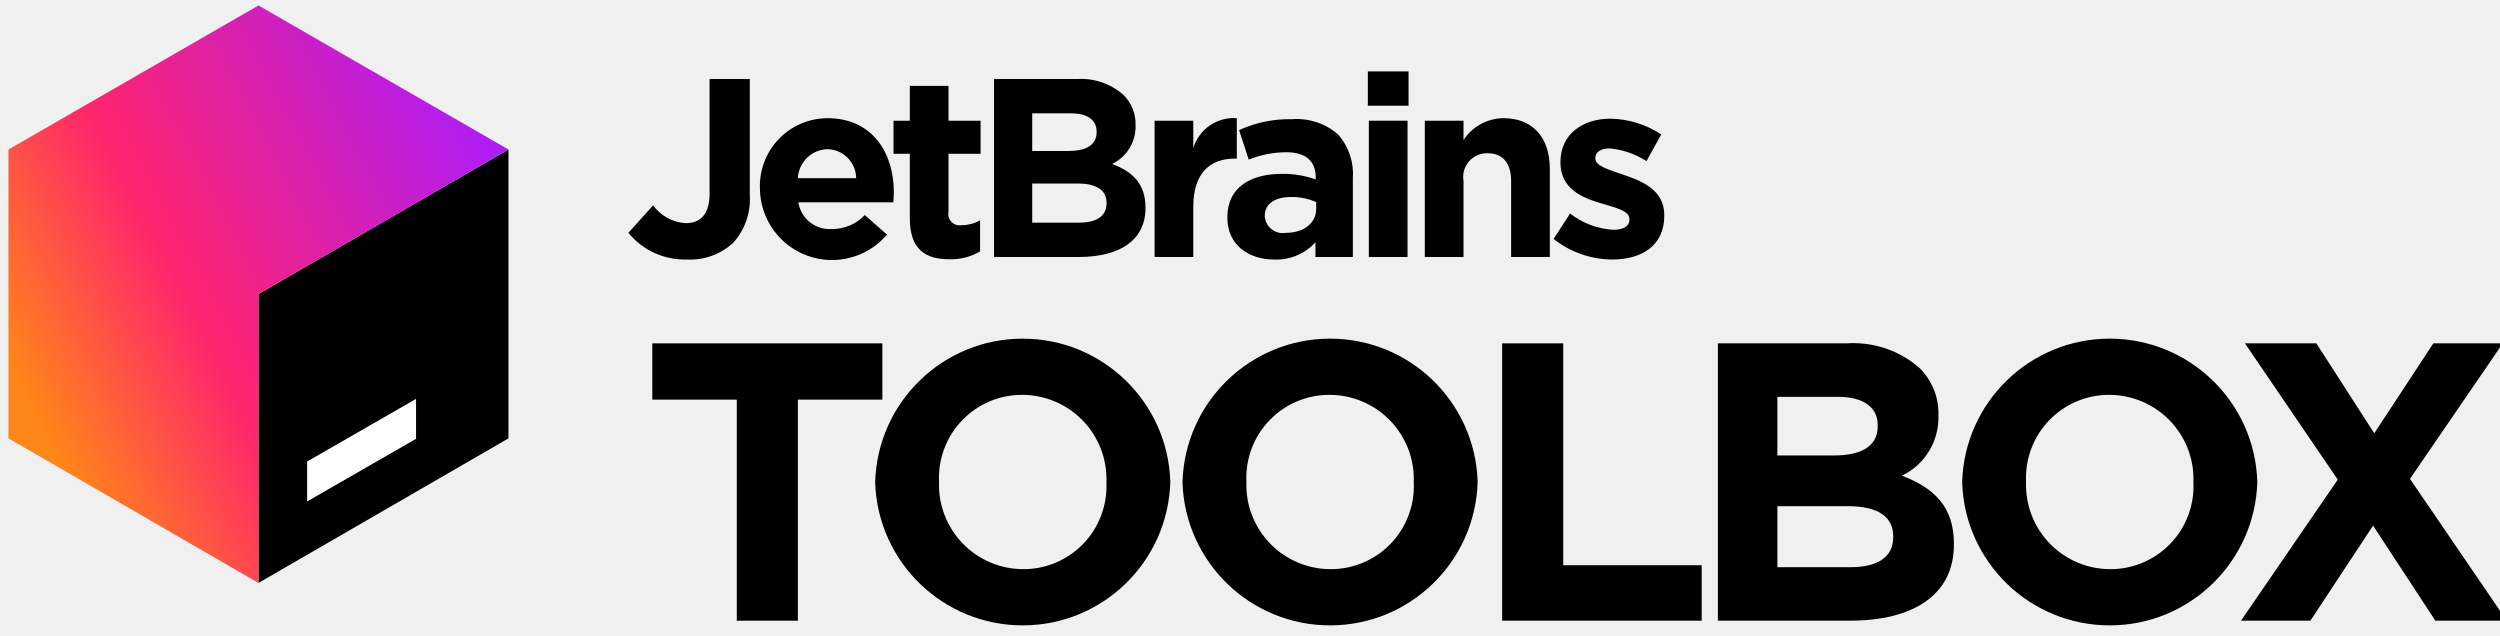
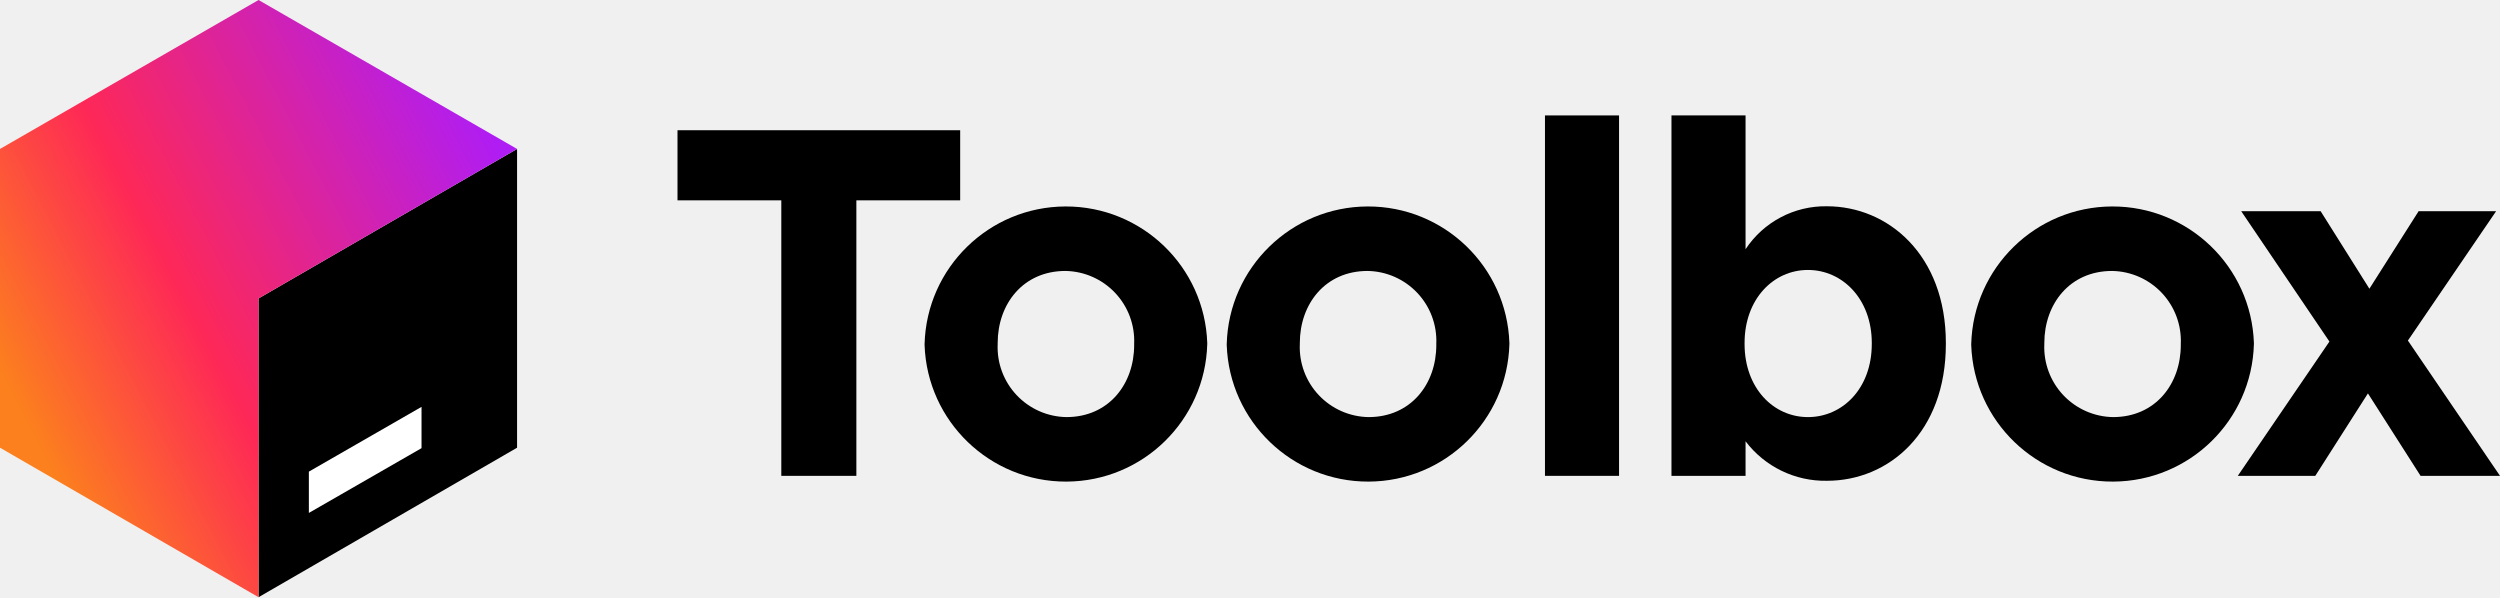
- <svg xmlns="http://www.w3.org/2000/svg" id="Layer_1" data-name="Layer 1" width="185px" height="47px" viewBox="0 0 185 47">
+ <svg xmlns="http://www.w3.org/2000/svg" id="Layer_1" data-name="Layer 1" width="223.432" height="53.374" viewBox="0 0 223.432 53.374">
  <defs>
-     <linearGradient id="linear-gradient" x1="0.82" y1="31.28" x2="37.725" y2="12.109" gradientUnits="userSpaceOnUse">
-       <stop offset="0.043" stop-color="#ff8618" />
-       <stop offset="0.382" stop-color="#ff246e" />
+     <linearGradient id="linear-gradient" x1="0.242" y1="-126.695" x2="46.336" y2="-102.75" gradientTransform="matrix(1, 0, 0, -1, 0, -88.13101)" gradientUnits="userSpaceOnUse">
+       <stop offset="0.043" stop-color="#fc801d" />
+       <stop offset="0.382" stop-color="#fe2857" />
      <stop offset="0.989" stop-color="#af1df5" />
    </linearGradient>
  </defs>
  <g>
    <g>
-       <g>
-         <path d="M46.5,17.23l1.827-2.032a3.254,3.254,0,0,0,2.411,1.317c1.093,0,1.771-.659,1.771-2.183V5.847h2.976v8.617a4.78,4.78,0,0,1-1.243,3.518,4.714,4.714,0,0,1-3.429,1.223A5.393,5.393,0,0,1,46.5,17.23Z" />
-         <path d="M56.235,14.032V13.994a5.024,5.024,0,0,1,4.992-5.249c3.372,0,4.916,2.615,4.916,5.475,0,0.226-.019.49-0.038,0.753H59.079a2.341,2.341,0,0,0,2.468,1.976,3.311,3.311,0,0,0,2.449-1.035l1.639,1.448A5.335,5.335,0,0,1,56.235,14.032Zm7.12-.847A2.164,2.164,0,0,0,61.227,11.04a2.249,2.249,0,0,0-2.185,2.145h4.314Z" />
-         <path d="M67.326,16.158V11.379H66.12V8.933h1.206V6.355H70.189V8.933h2.374v2.446H70.189v4.309a0.829,0.829,0,0,0,.923.978,2.913,2.913,0,0,0,1.413-.358v2.295a4.227,4.227,0,0,1-2.26.583C68.513,19.186,67.326,18.491,67.326,16.158Z" />
-         <path d="M73.559,5.847h6.122a4.763,4.763,0,0,1,3.447,1.167,3.018,3.018,0,0,1,.904,2.239V9.29a3.063,3.063,0,0,1-1.733,2.841c1.526,0.583,2.467,1.468,2.467,3.236V15.405c0,2.408-1.959,3.612-4.935,3.612H73.559V5.847ZM81.15,9.742c0-.866-0.678-1.355-1.902-1.355H76.384v2.785h2.675c1.281,0,2.091-.414,2.091-1.393V9.742ZM79.737,13.58h-3.353v2.897h3.447c1.281,0,2.053-.452,2.053-1.43V15.01C81.885,14.126,81.225,13.58,79.737,13.58Z" />
-         <path d="M85.44,8.933h2.863v2.032a3.119,3.119,0,0,1,3.221-2.22v2.991H91.374c-1.903,0-3.071,1.148-3.071,3.556v3.725H85.44V8.933Z" />
-         <path d="M90.825,16.12V16.082c0-2.201,1.676-3.218,4.069-3.218a7.177,7.177,0,0,1,2.468.414V13.11c0-1.185-.735-1.844-2.167-1.844a7.445,7.445,0,0,0-2.788.545L91.692,9.629A8.925,8.925,0,0,1,95.61,8.82a4.666,4.666,0,0,1,3.409,1.129,4.391,4.391,0,0,1,1.092,3.217v5.852H97.343V17.926a3.885,3.885,0,0,1-3.052,1.279C92.389,19.206,90.825,18.114,90.825,16.12Zm6.574-.658V14.954a4.442,4.442,0,0,0-1.827-.376c-1.224,0-1.978.489-1.978,1.392v0.038A1.33,1.33,0,0,0,95.158,17.23C96.495,17.23,97.399,16.496,97.399,15.462Z" />
-         <path d="M101.219,5.283h3.014v2.54h-3.014v-2.54Zm0.075,3.65h2.863V19.017h-2.863V8.933Z" />
-         <path d="M105.437,8.933H108.3v1.43a3.574,3.574,0,0,1,2.957-1.618c2.167,0,3.429,1.43,3.429,3.744v6.529H111.823V13.392c0-1.355-.641-2.051-1.733-2.051a1.756,1.756,0,0,0-1.79,2.051v5.626h-2.863V8.933Z" />
-         <path d="M114.963,17.681L116.188,15.8a5.706,5.706,0,0,0,3.183,1.204c0.829,0,1.206-.301,1.206-0.753V16.214c0-.621-0.98-0.828-2.091-1.167-1.413-.413-3.014-1.072-3.014-3.029V11.981c0-2.051,1.658-3.199,3.692-3.199a6.995,6.995,0,0,1,3.768,1.167L121.84,11.925a5.99,5.99,0,0,0-2.731-.941c-0.698,0-1.055.301-1.055,0.696v0.038c0,0.564.96,0.828,2.053,1.204,1.413,0.47,3.051,1.147,3.051,2.992V15.95c0,2.239-1.676,3.255-3.861,3.255A7.08,7.08,0,0,1,114.963,17.681Z" />
-       </g>
-       <g>
-         <path d="M54.522,29.571H48.27V25.408H65.295v4.163H59.043v16.36H54.522v-16.36Z" />
-         <path d="M64.763,35.728V35.669a10.925,10.925,0,0,1,21.839-.058v0.058A10.925,10.925,0,0,1,64.763,35.728Zm17.113,0V35.669a6.239,6.239,0,0,0-6.223-6.45,6.141,6.141,0,0,0-6.164,6.391v0.058a6.239,6.239,0,0,0,6.223,6.45A6.141,6.141,0,0,0,81.876,35.728Z" />
-         <path d="M87.506,35.728V35.669a10.925,10.925,0,0,1,21.839-.058v0.058A10.925,10.925,0,0,1,87.506,35.728Zm17.113,0V35.669a6.239,6.239,0,0,0-6.223-6.45,6.141,6.141,0,0,0-6.164,6.391v0.058a6.239,6.239,0,0,0,6.223,6.45A6.141,6.141,0,0,0,104.62,35.728Z" />
-         <path d="M111.16,25.408H115.68V41.827h10.245V45.931H111.16V25.408Z" />
-         <path d="M127.124,25.408h9.54a7.426,7.426,0,0,1,5.372,1.817,4.708,4.708,0,0,1,1.409,3.489v0.059A4.771,4.771,0,0,1,140.744,35.2c2.378,0.909,3.845,2.287,3.845,5.043v0.058c0,3.753-3.052,5.629-7.691,5.629h-9.774V25.408Zm11.829,6.069c0-1.349-1.056-2.111-2.964-2.111h-4.463V33.705h4.168c1.997,0,3.258-.645,3.258-2.17V31.477Zm-2.201,5.981h-5.226v4.515h5.372c1.997,0,3.2-.703,3.2-2.228V39.686C140.099,38.308,139.071,37.458,136.752,37.458Z" />
-         <path d="M145.201,35.728V35.669a10.925,10.925,0,0,1,21.839-.058v0.058A10.925,10.925,0,0,1,145.201,35.728Zm17.114,0V35.669a6.239,6.239,0,0,0-6.223-6.45,6.141,6.141,0,0,0-6.164,6.391v0.058a6.238,6.238,0,0,0,6.222,6.45A6.142,6.142,0,0,0,162.315,35.728Z" />
-         <path d="M185.207,25.408L178.338,35.435,185.5,45.931h-5.284l-4.609-7.036L170.97,45.931h-5.137l7.162-10.438-6.869-10.085H171.41l4.285,6.655,4.373-6.655h5.138Z" />
-       </g>
+       <path d="M69.828,17.905H60.55V11.639H85.814v6.266H76.536V42.528h-6.708Z" />
+       <path d="M82.632,30.835v-.088a12.638,12.638,0,0,1,25.264-.088v.088a12.638,12.638,0,0,1-25.264.088Zm18.73,0v-.088a6.249,6.249,0,0,0-6.142-6.531c-3.79,0-6.055,2.956-6.055,6.442v.088A6.249,6.249,0,0,0,95.308,37.277C99.098,37.277,101.363,34.321,101.363,30.835Z" />
+       <path d="M109.636,30.835v-.088a12.638,12.638,0,0,1,25.264-.088v.088a12.638,12.638,0,0,1-25.264.088Zm18.73,0v-.088a6.249,6.249,0,0,0-6.142-6.531c-3.79,0-6.055,2.956-6.055,6.442v.088a6.249,6.249,0,0,0,6.142,6.531C126.102,37.277,128.367,34.321,128.367,30.835Z" />
+       <path d="M138.078,10.316h6.621V42.528H138.078Z" />
+       <path d="M156.005,39.439v3.089h-6.621V10.316h6.621V22.274a8.545,8.545,0,0,1,7.274-3.839c5.445,0,10.628,4.324,10.628,12.223v.088c0,7.899-5.096,12.223-10.628,12.223A8.927,8.927,0,0,1,156.005,39.439Zm11.282-8.693V30.658c0-3.927-2.614-6.531-5.706-6.531S155.917,26.731,155.917,30.658v.088c0,3.927,2.57,6.531,5.663,6.531s5.706-2.559,5.706-6.531Z" />
+       <path d="M176.174,30.835v-.088a12.638,12.638,0,0,1,25.264-.088v.088a12.638,12.638,0,0,1-25.264.088Zm18.73,0v-.088a6.249,6.249,0,0,0-6.142-6.531c-3.79,0-6.055,2.956-6.055,6.442v.088a6.249,6.249,0,0,0,6.142,6.531c3.79,0,6.055-2.957,6.055-6.442Z" />
+       <path d="M211.759,25.804l4.399-6.928h6.926l-7.884,11.561,8.233,12.091h-7.1l-4.704-7.369L206.924,42.528h-6.926l8.189-12.003-7.884-11.649h7.1Z" />
    </g>
    <g>
-       <polygon points="19.126 43.138 37.626 32.44 37.626 11.062 19.126 21.759 19.126 43.138" fill="#000001" />
-       <polygon points="30.789 32.472 22.727 37.107 22.727 34.152 30.789 29.517 30.789 32.472" fill="#fff" />
-       <polygon points="19.126 0.404 0.626 11.062 0.626 11.062 0.626 11.062 0.626 32.44 19.126 43.138 19.126 21.759 37.626 11.062 19.126 0.404" fill="url(#linear-gradient)" />
+       <polygon points="23.106 53.374 46.212 40.013 46.212 13.311 23.106 26.672 23.106 53.374" fill="#000001" />
+       <polygon points="37.673 40.053 27.604 45.842 27.604 42.151 37.673 36.362 37.673 40.053" fill="#fff" />
+       <polygon points="23.106 0 0 13.311 0 13.311 0 13.311 0 40.013 23.106 53.374 23.106 26.672 46.212 13.311 23.106 0" fill="url(#linear-gradient)" />
    </g>
  </g>
</svg>
